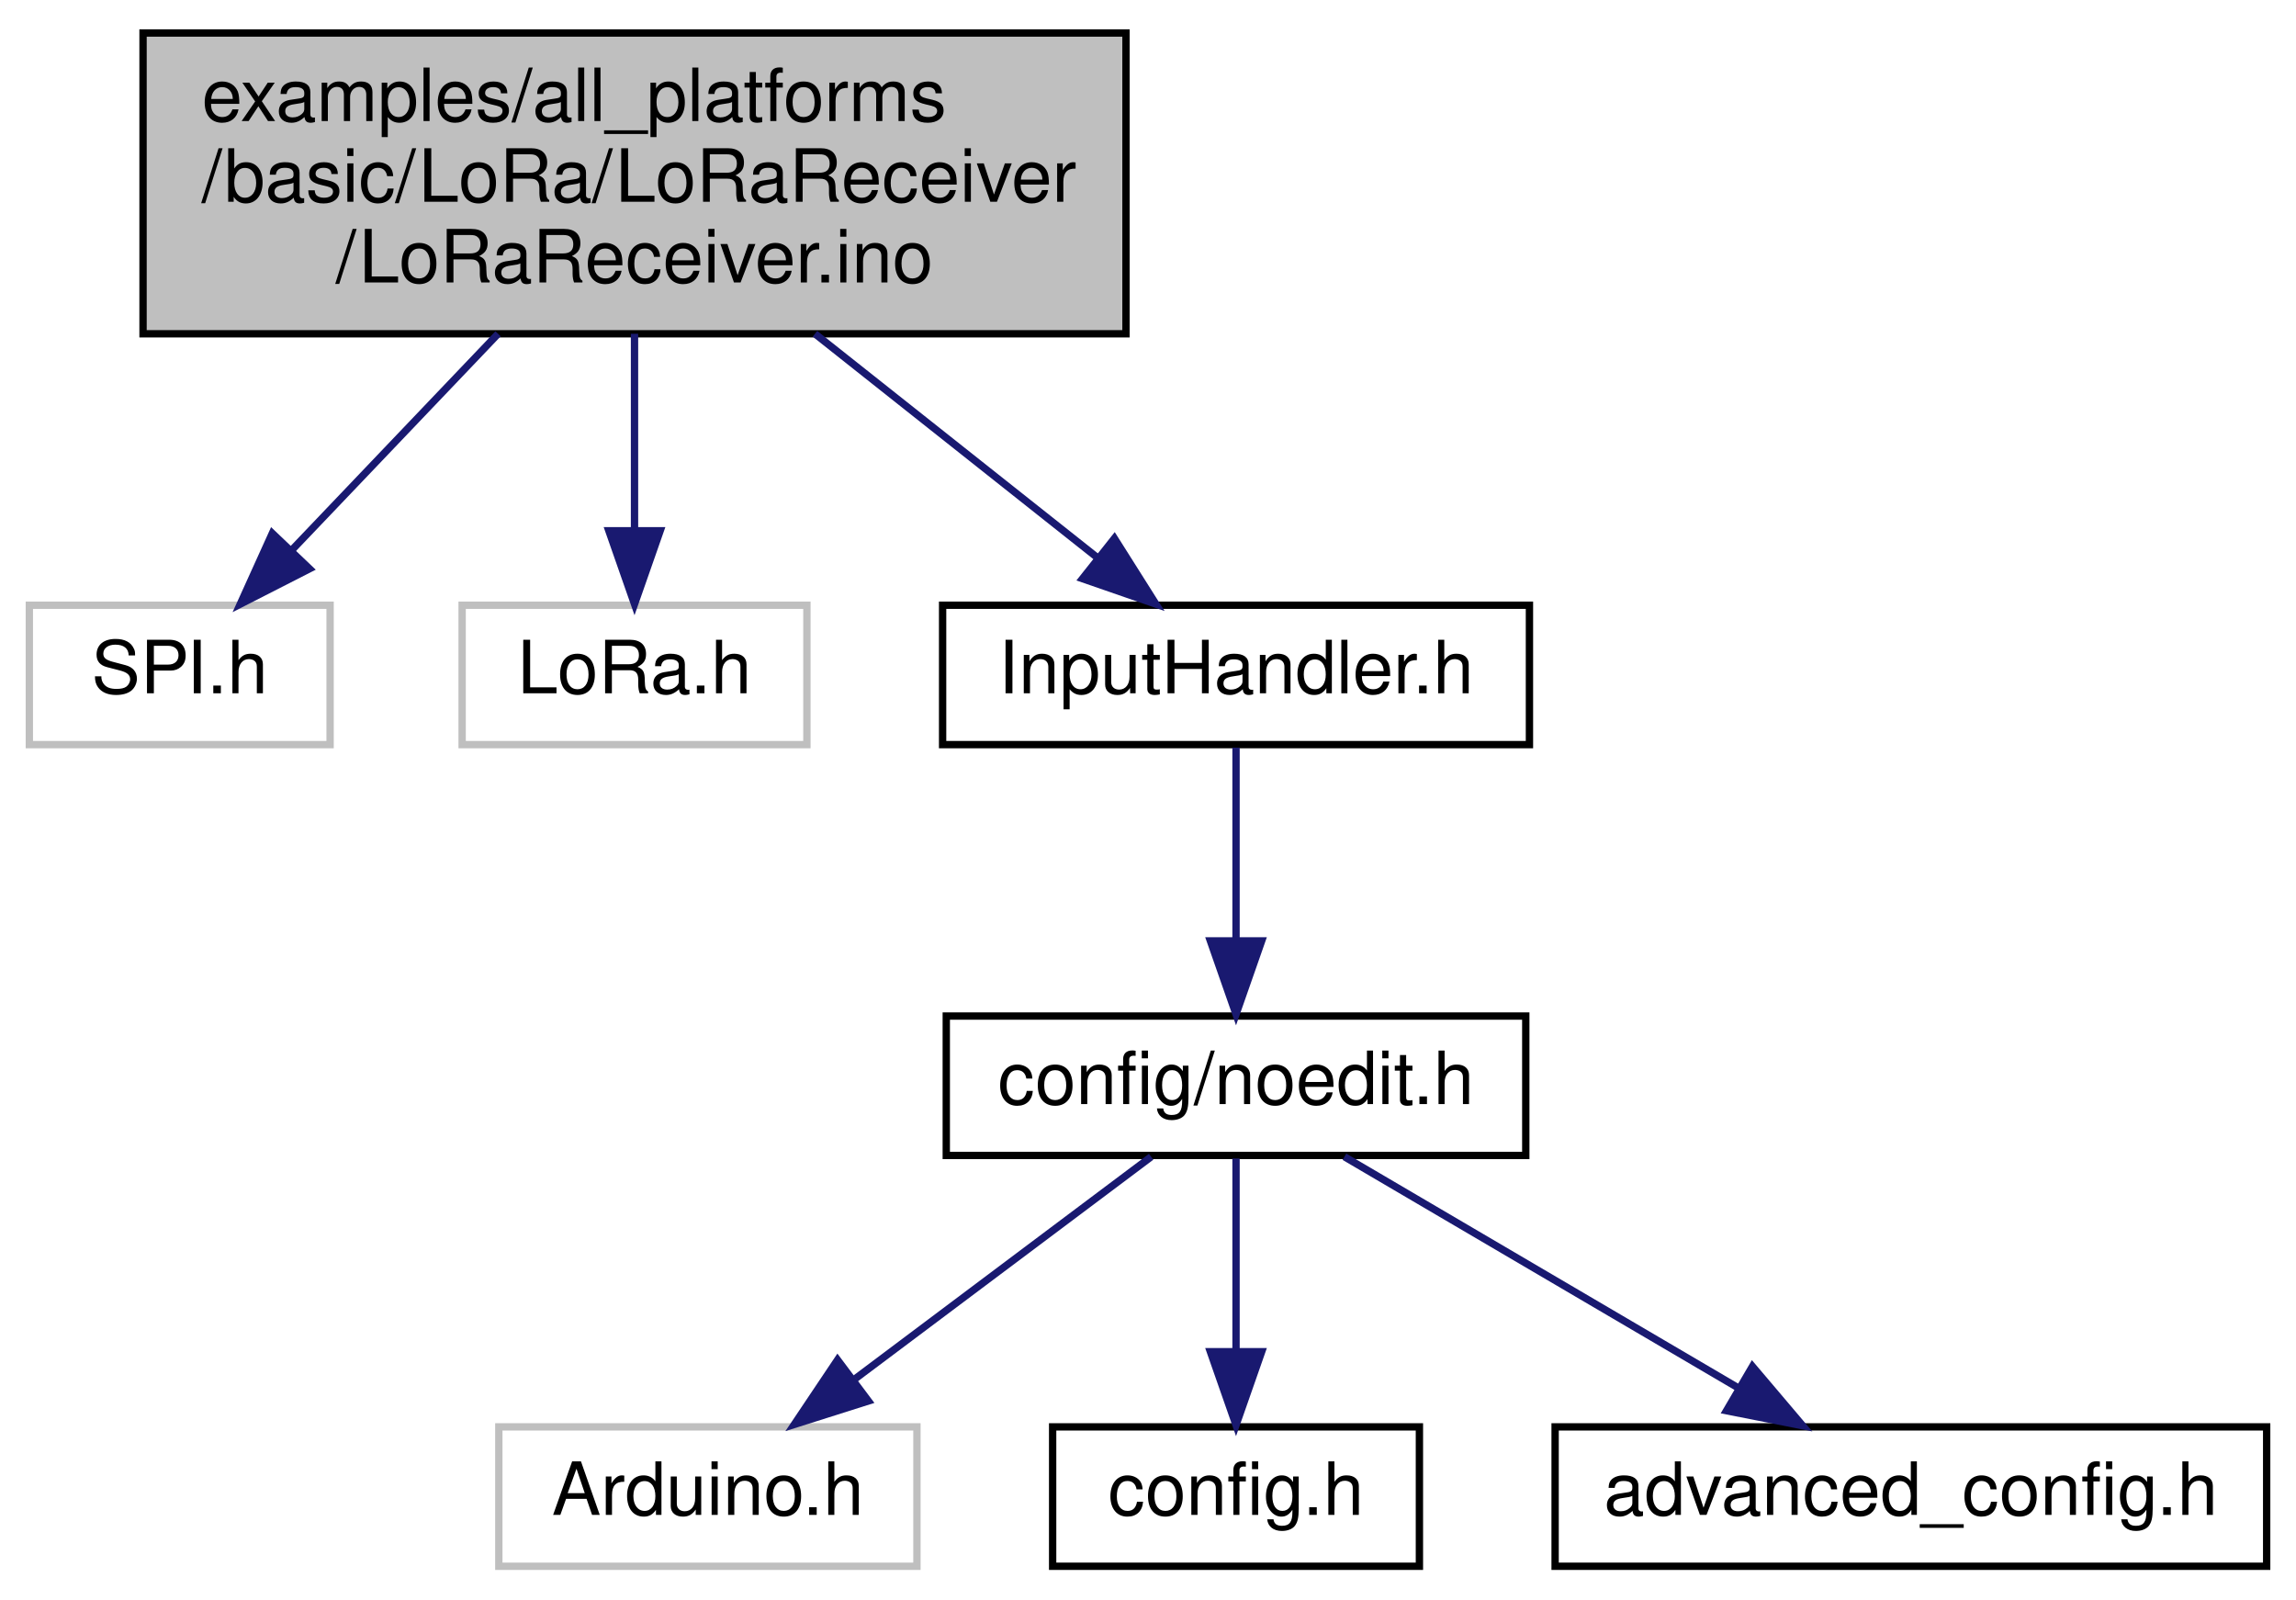
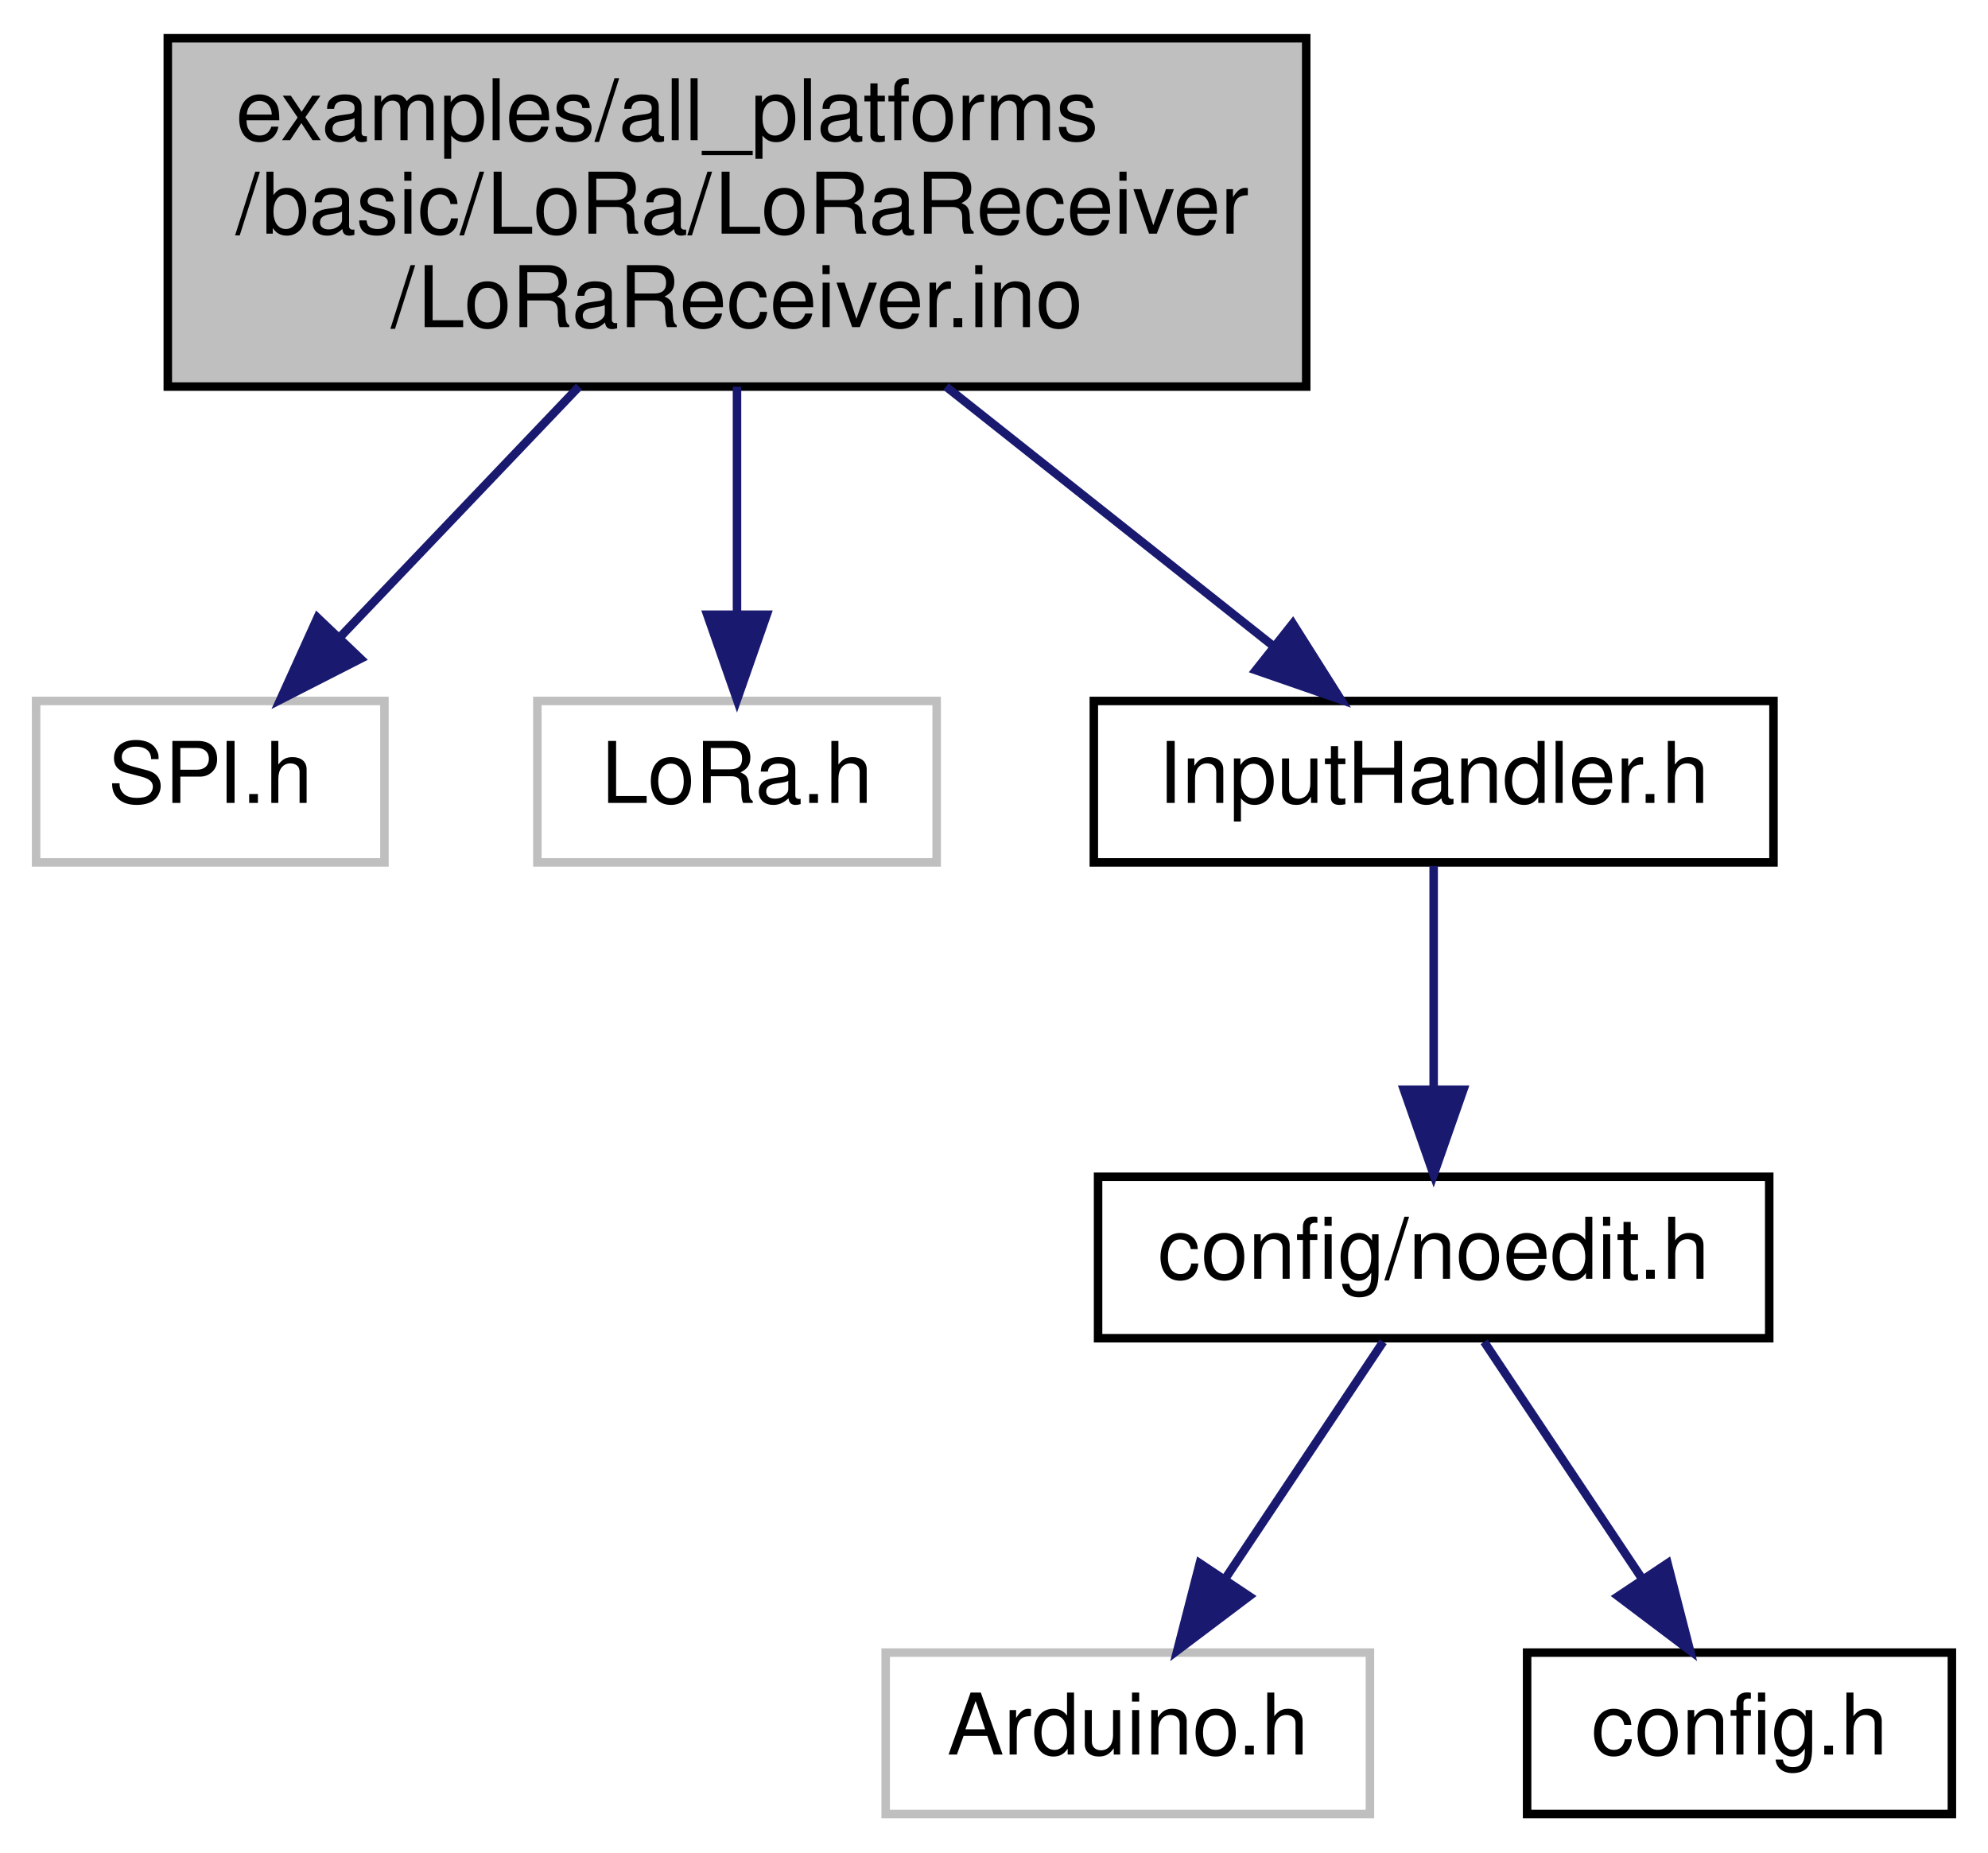
- <svg xmlns="http://www.w3.org/2000/svg" xmlns:xlink="http://www.w3.org/1999/xlink" width="313pt" height="218pt" viewBox="0.00 0.00 313.00 218.00">
+ <svg xmlns="http://www.w3.org/2000/svg" xmlns:xlink="http://www.w3.org/1999/xlink" width="234pt" height="218pt" viewBox="0.00 0.00 233.50 218.00">
  <g id="graph0" class="graph" transform="scale(1 1) rotate(0) translate(4 214)">
    <g id="node1" class="node">
      <g id="a_node1">
        <a xlink:title=" ">
          <polygon fill="#bfbfbf" stroke="black" points="15.5,-168.5 15.5,-209.5 149.5,-209.5 149.5,-168.5 15.5,-168.5" />
          <text text-anchor="start" x="23.5" y="-197.5" font-family="Helvetica,sans-Serif" font-size="10.00">examples/all_platforms</text>
          <text text-anchor="start" x="23.5" y="-186.5" font-family="Helvetica,sans-Serif" font-size="10.00">/basic/LoRa/LoRaReceiver</text>
          <text text-anchor="middle" x="82.5" y="-175.5" font-family="Helvetica,sans-Serif" font-size="10.00">/LoRaReceiver.ino</text>
        </a>
      </g>
    </g>
    <g id="node2" class="node">
      <g id="a_node2">
        <a xlink:title=" ">
          <polygon fill="none" stroke="#bfbfbf" points="0,-112.5 0,-131.5 41,-131.5 41,-112.5 0,-112.5" />
          <text text-anchor="middle" x="20.5" y="-119.5" font-family="Helvetica,sans-Serif" font-size="10.00">SPI.h</text>
        </a>
      </g>
    </g>
    <g id="edge1" class="edge">
      <path fill="none" stroke="midnightblue" d="M63.9,-168.5C54.94,-159.11 44.33,-147.98 35.84,-139.08" />
      <polygon fill="midnightblue" stroke="midnightblue" points="38.19,-136.47 28.75,-131.65 33.12,-141.3 38.19,-136.47" />
    </g>
    <g id="node3" class="node">
      <g id="a_node3">
        <a xlink:title=" ">
          <polygon fill="none" stroke="#bfbfbf" points="59,-112.5 59,-131.5 106,-131.5 106,-112.5 59,-112.5" />
          <text text-anchor="middle" x="82.5" y="-119.5" font-family="Helvetica,sans-Serif" font-size="10.00">LoRa.h</text>
        </a>
      </g>
    </g>
    <g id="edge2" class="edge">
      <path fill="none" stroke="midnightblue" d="M82.5,-168.5C82.5,-160.07 82.5,-150.24 82.5,-141.87" />
      <polygon fill="midnightblue" stroke="midnightblue" points="86,-141.65 82.5,-131.65 79,-141.65 86,-141.65" />
    </g>
    <g id="node4" class="node">
      <g id="a_node4">
        <a xlink:href="../../df/dec/_input_handler_8h.html" target="_top" xlink:title="InputHandler library header file.">
          <polygon fill="none" stroke="black" points="124.5,-112.5 124.5,-131.5 204.5,-131.5 204.5,-112.5 124.5,-112.5" />
          <text text-anchor="middle" x="164.5" y="-119.5" font-family="Helvetica,sans-Serif" font-size="10.00">InputHandler.h</text>
        </a>
      </g>
    </g>
    <g id="edge3" class="edge">
      <path fill="none" stroke="midnightblue" d="M107.1,-168.5C119.43,-158.72 134.13,-147.07 145.57,-138.01" />
      <polygon fill="midnightblue" stroke="midnightblue" points="147.92,-140.61 153.58,-131.65 143.57,-135.12 147.92,-140.61" />
    </g>
    <g id="node5" class="node">
      <g id="a_node5">
        <a xlink:href="../../da/dc7/noedit_8h.html" target="_top" xlink:title="InputHandler library C includes, do not edit.">
          <polygon fill="none" stroke="black" points="125,-56.5 125,-75.5 204,-75.5 204,-56.5 125,-56.5" />
          <text text-anchor="middle" x="164.5" y="-63.5" font-family="Helvetica,sans-Serif" font-size="10.00">config/noedit.h</text>
        </a>
      </g>
    </g>
    <g id="edge4" class="edge">
      <path fill="none" stroke="midnightblue" d="M164.5,-112.08C164.5,-105.01 164.5,-94.86 164.5,-85.99" />
      <polygon fill="midnightblue" stroke="midnightblue" points="168,-85.75 164.5,-75.75 161,-85.75 168,-85.75" />
    </g>
    <g id="node6" class="node">
      <g id="a_node6">
        <a xlink:title=" ">
-           <polygon fill="none" stroke="#bfbfbf" points="64,-0.5 64,-19.5 121,-19.5 121,-0.5 64,-0.5" />
-           <text text-anchor="middle" x="92.5" y="-7.5" font-family="Helvetica,sans-Serif" font-size="10.00">Arduino.h</text>
+           <polygon fill="none" stroke="#bfbfbf" points="100,-0.5 100,-19.5 157,-19.5 157,-0.5 100,-0.5" />
+           <text text-anchor="middle" x="128.5" y="-7.5" font-family="Helvetica,sans-Serif" font-size="10.00">Arduino.h</text>
        </a>
      </g>
    </g>
    <g id="edge5" class="edge">
-       <path fill="none" stroke="midnightblue" d="M152.93,-56.32C142.08,-48.18 125.62,-35.84 112.62,-26.09" />
-       <polygon fill="midnightblue" stroke="midnightblue" points="114.38,-23.03 104.28,-19.83 110.18,-28.63 114.38,-23.03" />
+       <path fill="none" stroke="midnightblue" d="M158.56,-56.08C153.52,-48.53 146.16,-37.49 139.99,-28.23" />
+       <polygon fill="midnightblue" stroke="midnightblue" points="142.79,-26.13 134.33,-19.75 136.97,-30.01 142.79,-26.13" />
    </g>
    <g id="node7" class="node">
      <g id="a_node7">
        <a xlink:href="../../db/d16/config_8h.html" target="_top" xlink:title="InputHandler library user configurable items.">
-           <polygon fill="none" stroke="black" points="139.5,-0.5 139.5,-19.5 189.5,-19.5 189.5,-0.5 139.5,-0.5" />
-           <text text-anchor="middle" x="164.5" y="-7.5" font-family="Helvetica,sans-Serif" font-size="10.00">config.h</text>
+           <polygon fill="none" stroke="black" points="175.5,-0.5 175.5,-19.5 225.5,-19.5 225.5,-0.5 175.5,-0.5" />
+           <text text-anchor="middle" x="200.5" y="-7.5" font-family="Helvetica,sans-Serif" font-size="10.00">config.h</text>
        </a>
      </g>
    </g>
    <g id="edge6" class="edge">
-       <path fill="none" stroke="midnightblue" d="M164.5,-56.08C164.5,-49.01 164.5,-38.86 164.5,-29.99" />
-       <polygon fill="midnightblue" stroke="midnightblue" points="168,-29.75 164.5,-19.75 161,-29.75 168,-29.75" />
-     </g>
-     <g id="node8" class="node">
-       <g id="a_node8">
-         <a xlink:href="../../d5/d4a/advanced__config_8h.html" target="_top" xlink:title="InputHandler library advanced user settings.">
-           <polygon fill="none" stroke="black" points="208,-0.5 208,-19.5 305,-19.5 305,-0.5 208,-0.5" />
-           <text text-anchor="middle" x="256.5" y="-7.5" font-family="Helvetica,sans-Serif" font-size="10.00">advanced_config.h</text>
-         </a>
-       </g>
-     </g>
-     <g id="edge7" class="edge">
-       <path fill="none" stroke="midnightblue" d="M179.28,-56.32C193.77,-47.82 216.07,-34.73 232.99,-24.8" />
-       <polygon fill="midnightblue" stroke="midnightblue" points="234.9,-27.74 241.76,-19.65 231.36,-21.7 234.9,-27.74" />
+       <path fill="none" stroke="midnightblue" d="M170.44,-56.08C175.48,-48.53 182.84,-37.49 189.01,-28.23" />
+       <polygon fill="midnightblue" stroke="midnightblue" points="192.03,-30.01 194.67,-19.75 186.21,-26.13 192.03,-30.01" />
    </g>
  </g>
</svg>
